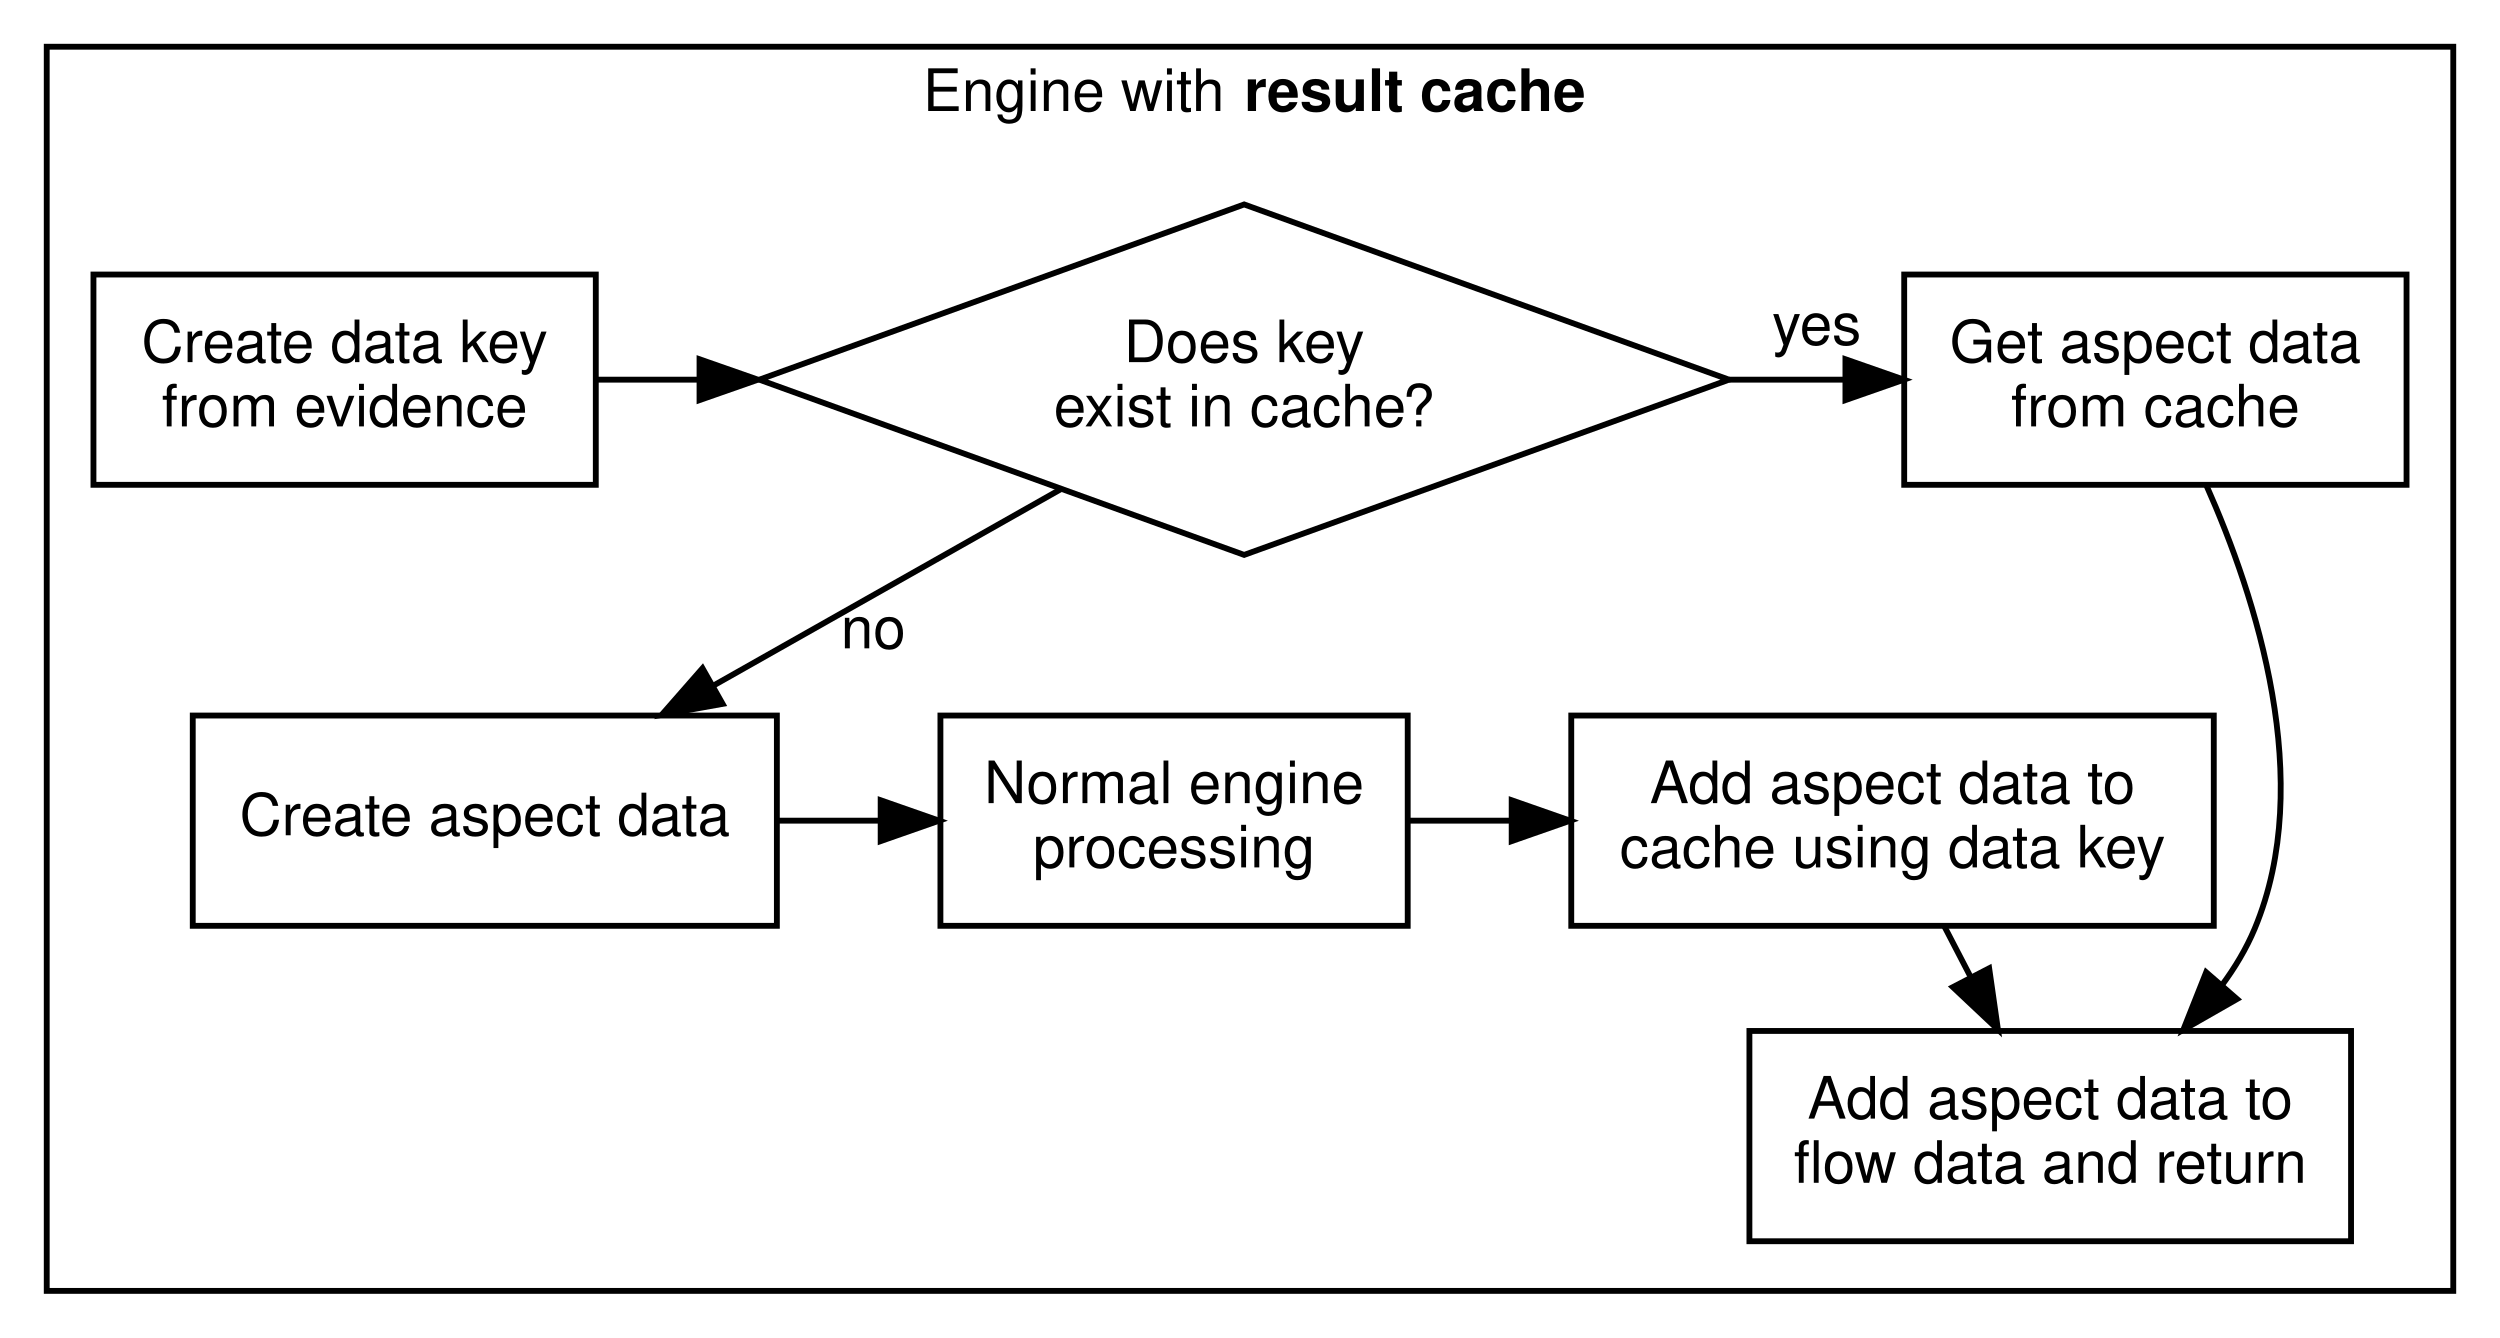
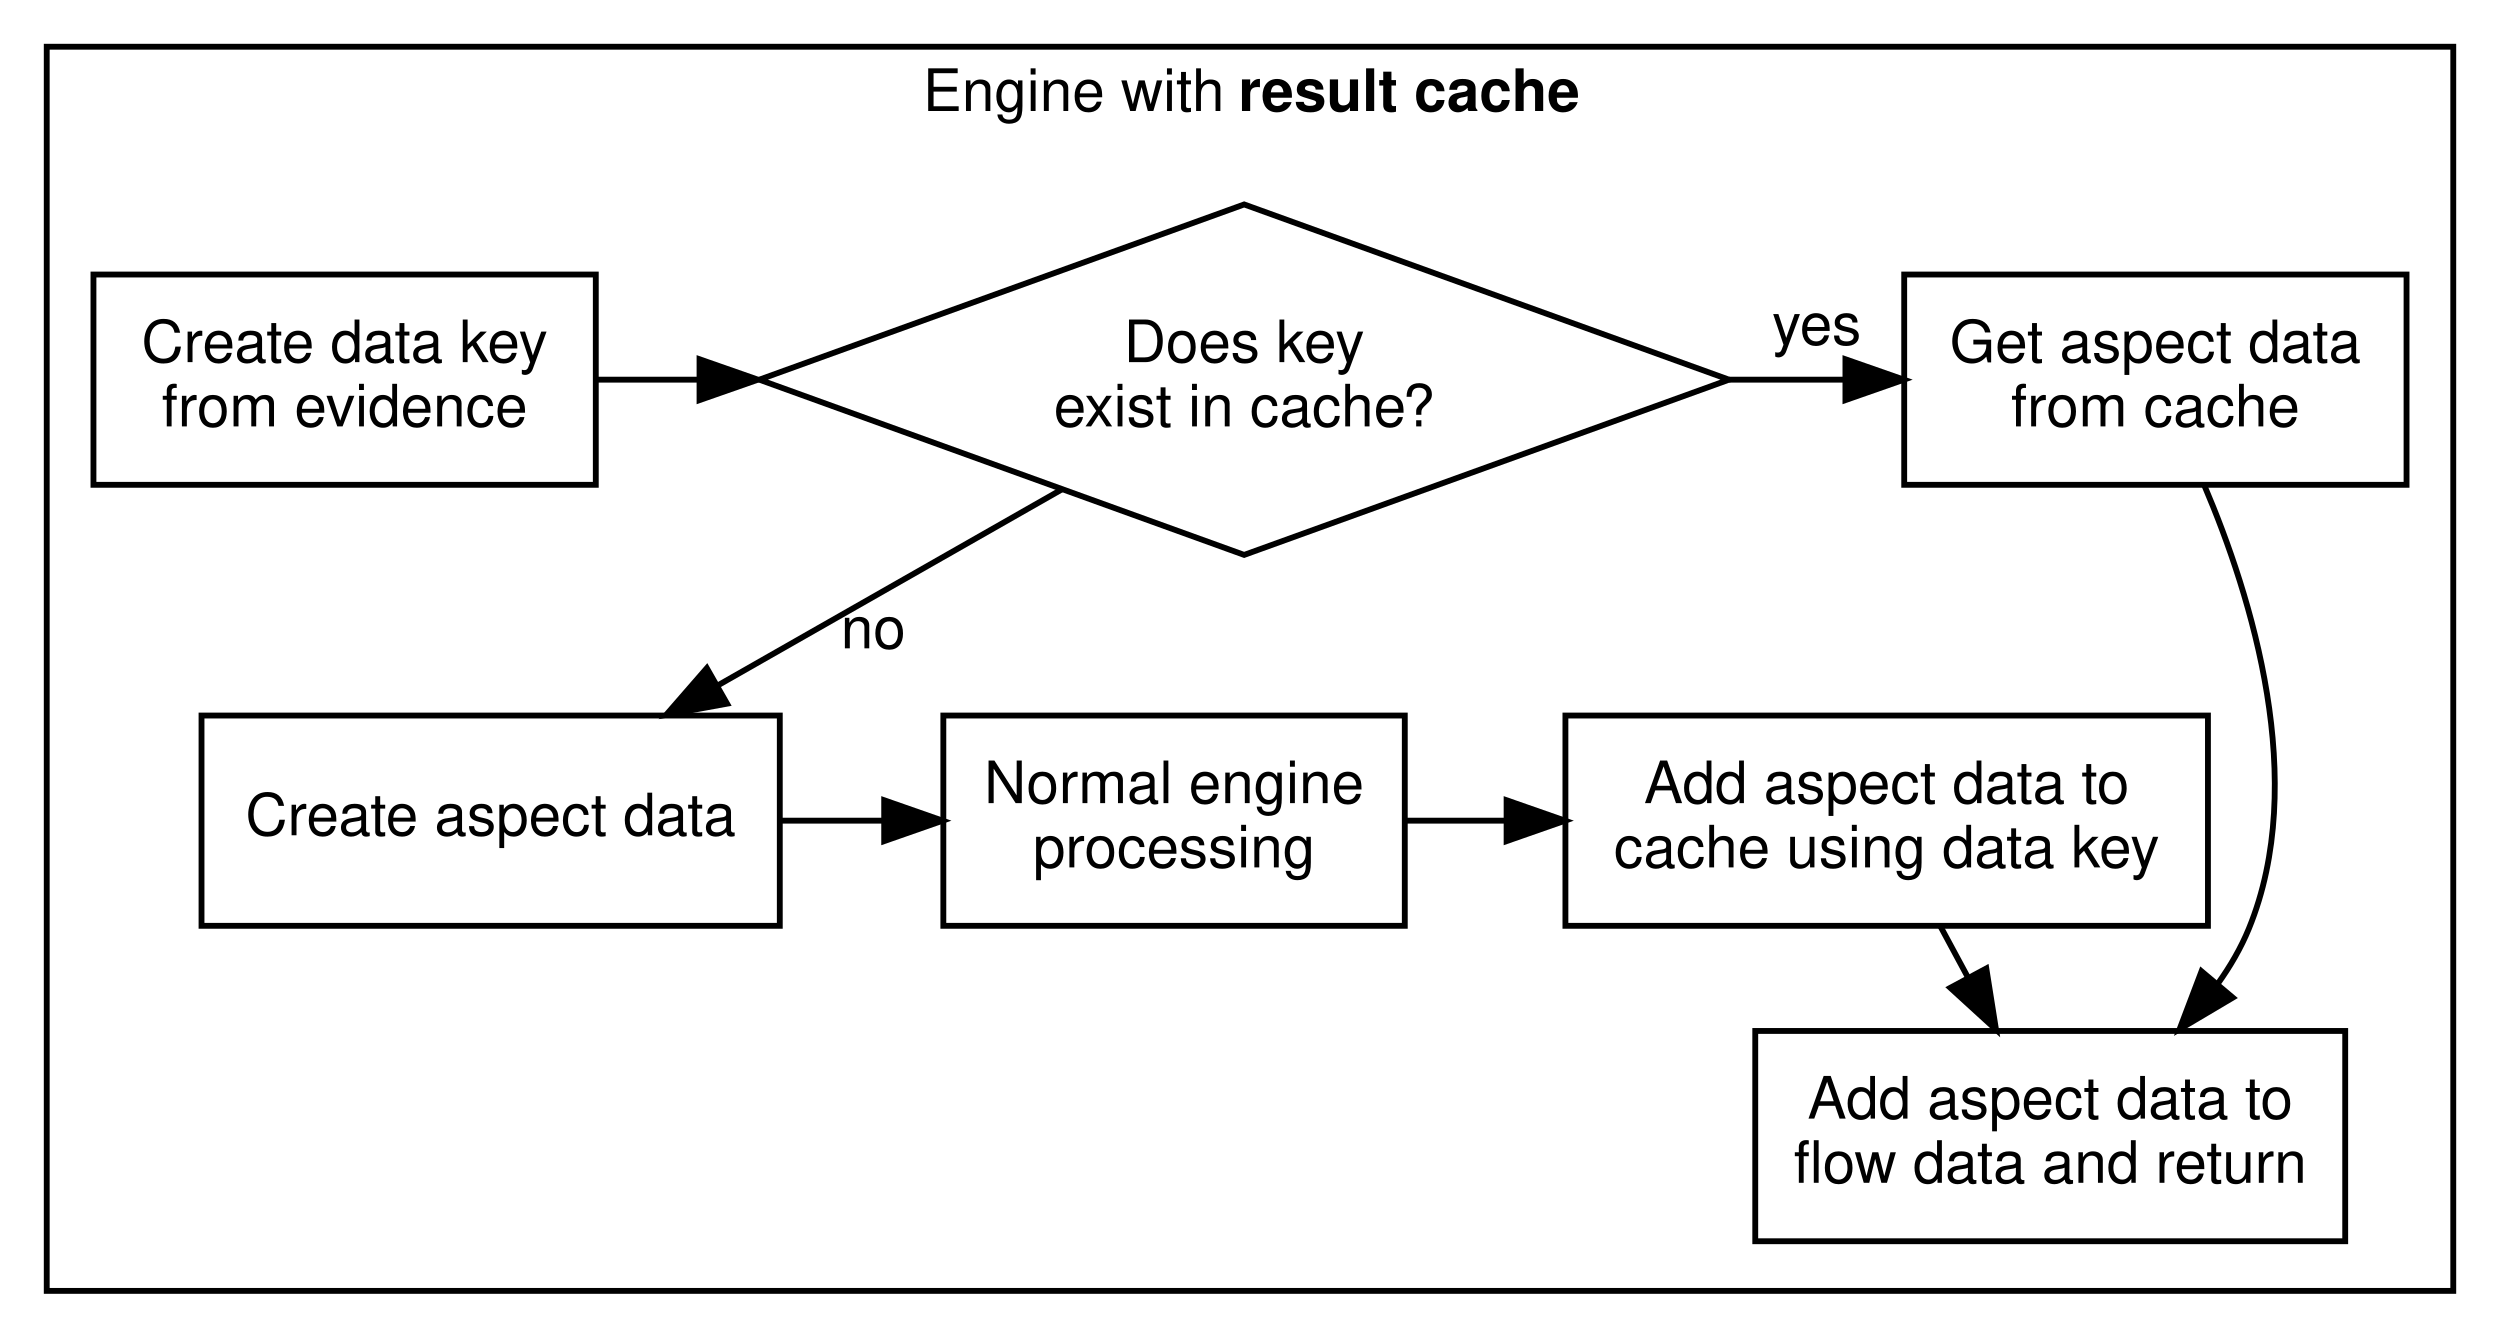
<svg xmlns="http://www.w3.org/2000/svg" width="428pt" height="229pt" viewBox="0.00 0.00 428.00 229.00">
  <g id="graph0" class="graph" transform="scale(1 1) rotate(0) translate(0 229)">
    <g id="clust1" class="cluster">
      <polygon fill="none" stroke="black" points="8,-8 8,-221 420,-221 420,-8 8,-8" />
      <text text-anchor="start" x="158" y="-210" font-family="Helvetica,sans-Serif" font-size="10.00">Engine with </text>
-       <text text-anchor="start" x="213" y="-210" font-family="Helvetica,sans-Serif" font-weight="bold" font-size="10.00">result cache</text>
+       <text text-anchor="start" x="212" y="-210" font-family="Helvetica,sans-Serif" font-weight="bold" font-size="10.00">result cache</text>
    </g>
    <g id="node1" class="node">
      <polygon fill="none" stroke="black" points="16,-146 16,-182 102,-182 102,-146 16,-146" />
      <text text-anchor="middle" x="59" y="-167" font-family="Helvetica,sans-Serif" font-size="10.00">Create data key</text>
      <text text-anchor="middle" x="59" y="-156" font-family="Helvetica,sans-Serif" font-size="10.00">from evidence</text>
    </g>
    <g id="node3" class="node">
      <polygon fill="none" stroke="black" points="213,-194 130,-164 213,-134 296,-164 213,-194" />
      <text text-anchor="middle" x="213" y="-167" font-family="Helvetica,sans-Serif" font-size="10.00">Does key</text>
      <text text-anchor="middle" x="213" y="-156" font-family="Helvetica,sans-Serif" font-size="10.00">exist in cache?</text>
    </g>
    <g id="edge1" class="edge">
      <path fill="none" stroke="black" d="M102.012,-164C107.792,-164 113.573,-164 119.354,-164" />
      <polygon fill="black" stroke="black" points="119.759,-167.5 129.759,-164 119.759,-160.5 119.759,-167.5" />
    </g>
    <g id="node2" class="node">
      <polygon fill="none" stroke="black" points="326,-146 326,-182 412,-182 412,-146 326,-146" />
      <text text-anchor="middle" x="369" y="-167" font-family="Helvetica,sans-Serif" font-size="10.00">Get aspect data</text>
      <text text-anchor="middle" x="369" y="-156" font-family="Helvetica,sans-Serif" font-size="10.00">from cache</text>
    </g>
    <g id="node7" class="node">
-       <polygon fill="none" stroke="black" points="299.5,-16.5 299.5,-52.5 402.5,-52.5 402.5,-16.5 299.5,-16.5" />
+       <polygon fill="none" stroke="black" points="300.5,-16.5 300.5,-52.5 401.5,-52.5 401.5,-16.5 300.5,-16.5" />
      <text text-anchor="middle" x="351" y="-37.5" font-family="Helvetica,sans-Serif" font-size="10.00">Add aspect data to</text>
      <text text-anchor="middle" x="351" y="-26.5" font-family="Helvetica,sans-Serif" font-size="10.00">flow data and return</text>
    </g>
    <g id="edge7" class="edge">
-       <path fill="none" stroke="black" d="M377.726,-145.918C386.247,-126.777 396.517,-95.135 386,-70 384.565,-66.571 382.605,-63.31 380.341,-60.26" />
-       <polygon fill="black" stroke="black" points="382.982,-57.963 373.785,-52.704 377.695,-62.551 382.982,-57.963" />
+       <path fill="none" stroke="black" d="M377.367,-145.929C385.526,-126.797 395.316,-95.163 385,-70 383.651,-66.71 381.821,-63.566 379.704,-60.609" />
+       <polygon fill="black" stroke="black" points="382.258,-58.208 373.145,-52.806 376.9,-62.713 382.258,-58.208" />
    </g>
    <g id="edge3" class="edge">
      <path fill="none" stroke="black" d="M296.024,-164C302.644,-164 309.214,-164 315.545,-164" />
      <polygon fill="black" stroke="black" points="315.938,-167.5 325.938,-164 315.938,-160.5 315.938,-167.5" />
      <text text-anchor="middle" x="311" y="-170" font-family="Helvetica,sans-Serif" font-size="10.00">yes</text>
    </g>
    <g id="node4" class="node">
-       <polygon fill="none" stroke="black" points="33,-70.5 33,-106.5 133,-106.5 133,-70.5 33,-70.5" />
-       <text text-anchor="middle" x="83" y="-86" font-family="Helvetica,sans-Serif" font-size="10.00">Create aspect data</text>
+       <polygon fill="none" stroke="black" points="34.5,-70.5 34.5,-106.5 133.5,-106.5 133.5,-70.5 34.5,-70.5" />
+       <text text-anchor="middle" x="84" y="-86" font-family="Helvetica,sans-Serif" font-size="10.00">Create aspect data</text>
    </g>
    <g id="edge2" class="edge">
-       <path fill="none" stroke="black" d="M181.531,-145.208C163.626,-135.085 141.048,-122.319 122.023,-111.563" />
-       <polygon fill="black" stroke="black" points="123.712,-108.497 113.284,-106.622 120.267,-114.591 123.712,-108.497" />
+       <path fill="none" stroke="black" d="M181.773,-145.208C164.087,-135.131 141.804,-122.435 122.98,-111.709" />
+       <polygon fill="black" stroke="black" points="124.473,-108.532 114.051,-106.622 121.007,-114.614 124.473,-108.532" />
      <text text-anchor="middle" x="149.5" y="-118" font-family="Helvetica,sans-Serif" font-size="10.00">no</text>
    </g>
    <g id="node5" class="node">
-       <polygon fill="none" stroke="black" points="161,-70.5 161,-106.5 241,-106.5 241,-70.5 161,-70.5" />
+       <polygon fill="none" stroke="black" points="161.5,-70.5 161.5,-106.5 240.5,-106.5 240.5,-70.5 161.5,-70.5" />
      <text text-anchor="middle" x="201" y="-91.5" font-family="Helvetica,sans-Serif" font-size="10.00">Normal engine</text>
      <text text-anchor="middle" x="201" y="-80.5" font-family="Helvetica,sans-Serif" font-size="10.00">processing</text>
    </g>
    <g id="edge4" class="edge">
-       <path fill="none" stroke="black" d="M133.242,-88.5C138.977,-88.5 144.712,-88.5 150.446,-88.5" />
-       <polygon fill="black" stroke="black" points="150.769,-92 160.769,-88.5 150.769,-85 150.769,-92" />
+       <path fill="none" stroke="black" d="M133.816,-88.5C139.557,-88.5 145.298,-88.5 151.039,-88.5" />
+       <polygon fill="black" stroke="black" points="151.372,-92 161.372,-88.5 151.372,-85 151.372,-92" />
    </g>
    <g id="node6" class="node">
-       <polygon fill="none" stroke="black" points="269,-70.5 269,-106.5 379,-106.5 379,-70.5 269,-70.5" />
-       <text text-anchor="middle" x="324" y="-91.5" font-family="Helvetica,sans-Serif" font-size="10.00">Add aspect data to</text>
-       <text text-anchor="middle" x="324" y="-80.5" font-family="Helvetica,sans-Serif" font-size="10.00">cache using data key</text>
+       <polygon fill="none" stroke="black" points="268,-70.5 268,-106.5 378,-106.5 378,-70.5 268,-70.5" />
+       <text text-anchor="middle" x="323" y="-91.5" font-family="Helvetica,sans-Serif" font-size="10.00">Add aspect data to</text>
+       <text text-anchor="middle" x="323" y="-80.5" font-family="Helvetica,sans-Serif" font-size="10.00">cache using data key</text>
    </g>
    <g id="edge5" class="edge">
-       <path fill="none" stroke="black" d="M241.359,-88.5C247.076,-88.5 252.792,-88.5 258.509,-88.5" />
-       <polygon fill="black" stroke="black" points="258.799,-92 268.799,-88.5 258.799,-85 258.799,-92" />
+       <path fill="none" stroke="black" d="M240.555,-88.5C246.258,-88.5 251.961,-88.5 257.664,-88.5" />
+       <polygon fill="black" stroke="black" points="257.929,-92 267.929,-88.5 257.929,-85 257.929,-92" />
    </g>
    <g id="edge6" class="edge">
-       <path fill="none" stroke="black" d="M332.841,-70.473C334.271,-67.719 335.781,-64.811 337.294,-61.896" />
-       <polygon fill="black" stroke="black" points="340.545,-63.231 342.047,-52.743 334.332,-60.005 340.545,-63.231" />
+       <path fill="none" stroke="black" d="M332.168,-70.473C333.699,-67.63 335.318,-64.623 336.938,-61.614" />
+       <polygon fill="black" stroke="black" points="340.056,-63.207 341.715,-52.743 333.893,-59.888 340.056,-63.207" />
    </g>
  </g>
</svg>
